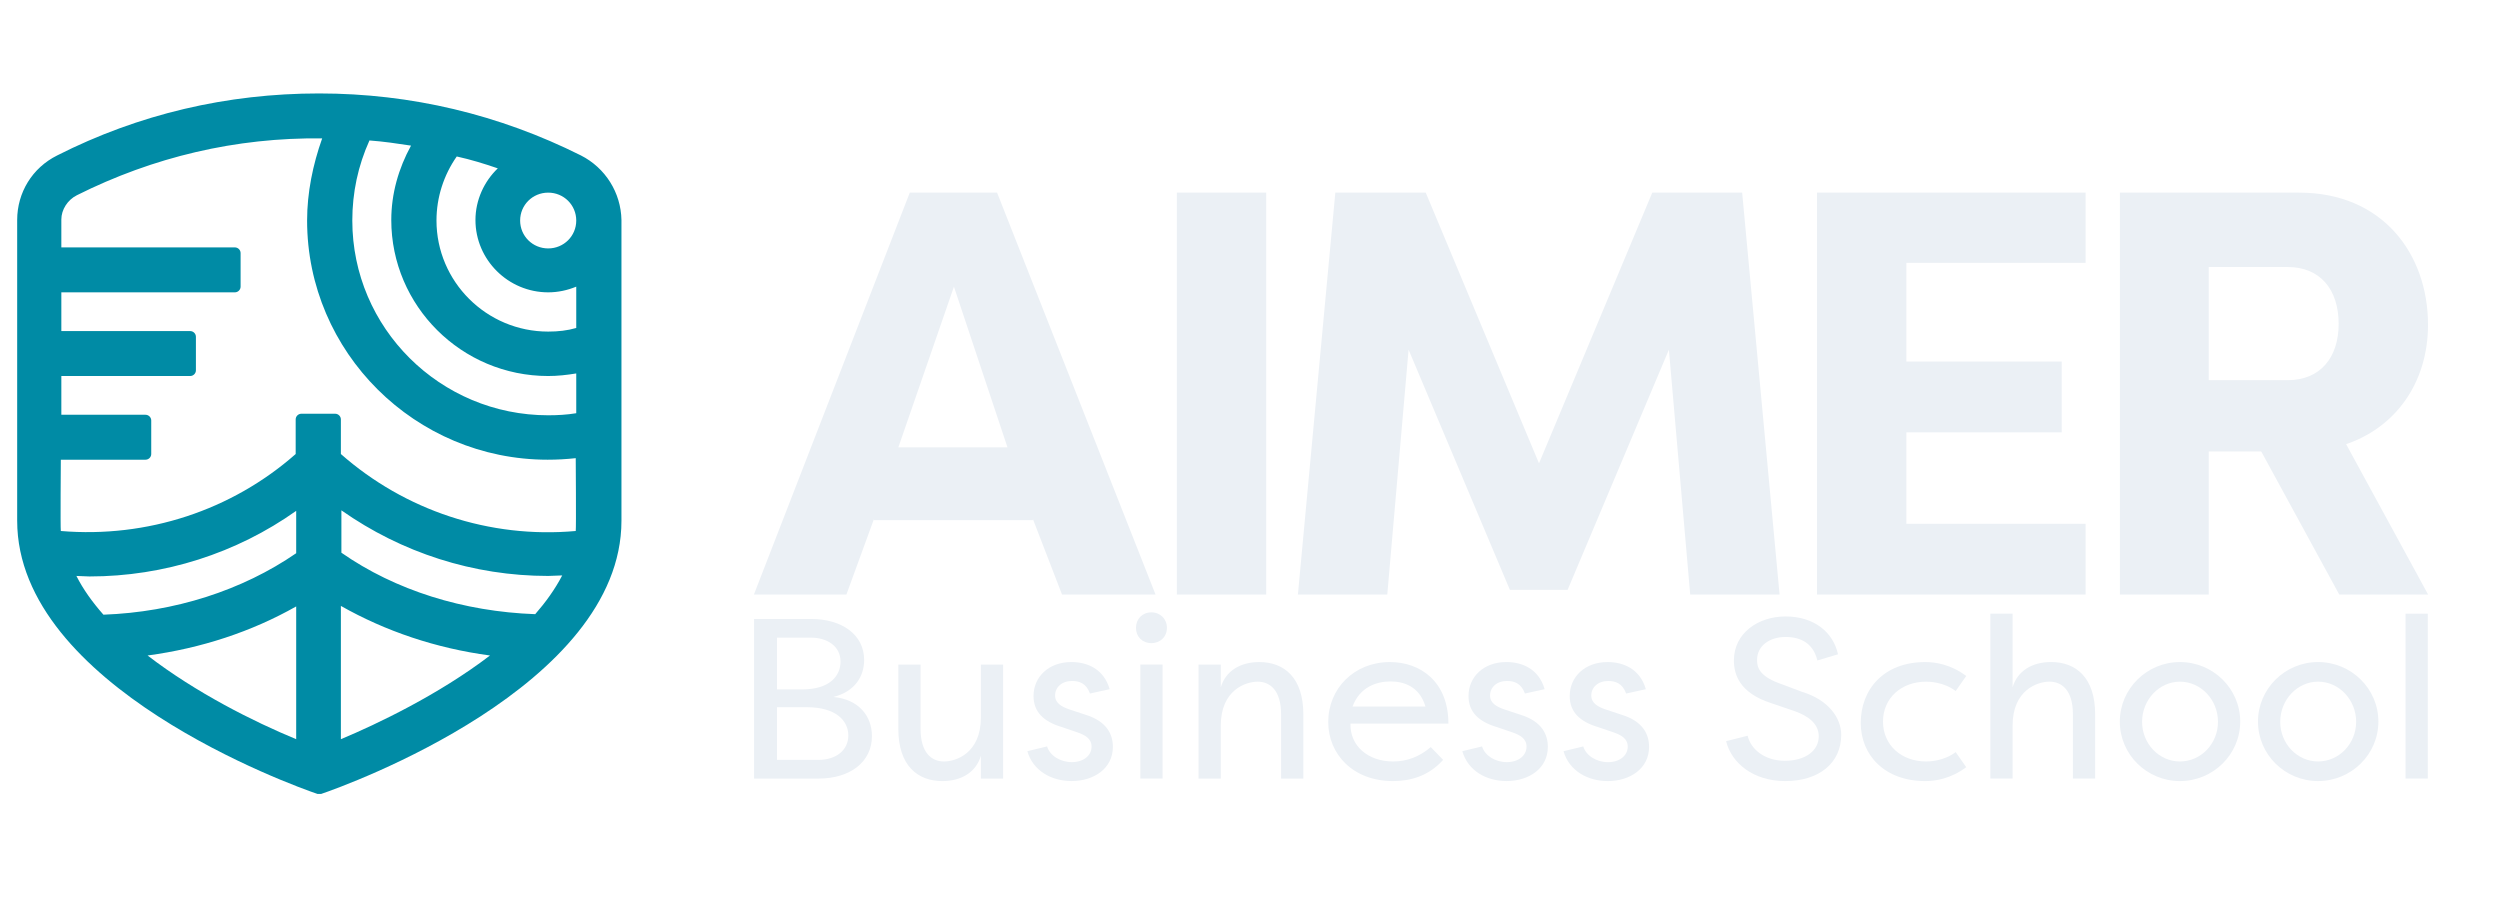
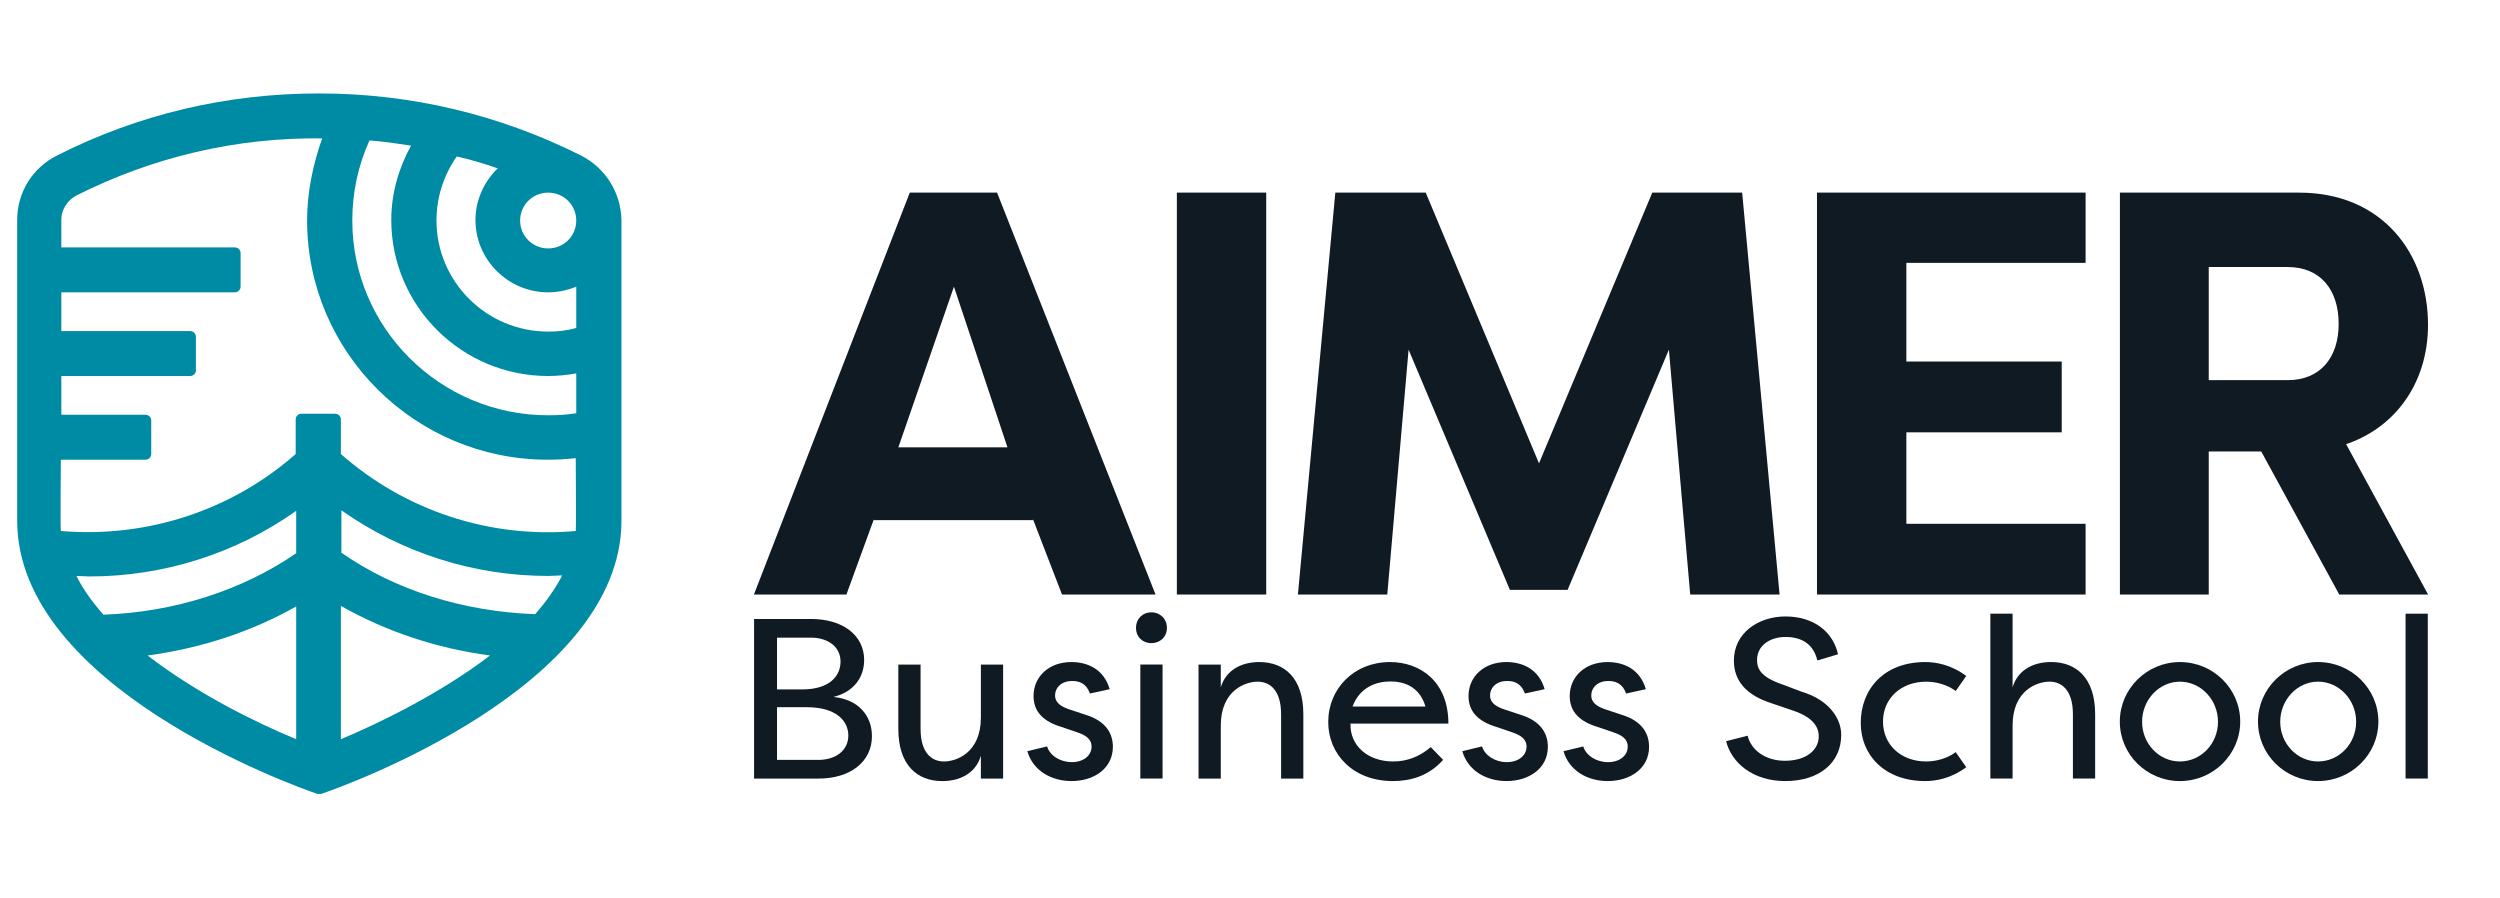
<svg xmlns="http://www.w3.org/2000/svg" width="170" height="61" viewBox="0 0 170 61" fill="none">
  <path d="M39.503 10.57C33.956 7.794 27.95 6.354 21.696 6.354C15.442 6.354 9.436 7.759 3.888 10.57C2.192 11.413 1.168 13.099 1.168 14.961V35.405C1.168 46.682 19.929 53.426 21.59 53.988H21.837C23.498 53.426 42.259 46.682 42.259 35.405V14.961C42.224 13.099 41.164 11.413 39.503 10.57ZM25.123 9.551C26.077 9.621 27.031 9.762 27.95 9.902C27.102 11.448 26.607 13.169 26.607 14.961C26.607 20.792 31.377 25.569 37.277 25.569C37.913 25.569 38.549 25.499 39.185 25.394V28.099C38.549 28.204 37.913 28.239 37.277 28.239C29.928 28.239 23.957 22.302 23.957 14.996C23.957 13.099 24.346 11.272 25.123 9.551ZM33.85 11.448C32.931 12.326 32.331 13.591 32.331 14.961C32.331 17.666 34.557 19.879 37.277 19.879C37.949 19.879 38.584 19.738 39.185 19.492V22.302C38.584 22.478 37.949 22.548 37.277 22.548C33.073 22.548 29.681 19.141 29.681 14.996C29.681 13.415 30.175 11.905 31.059 10.64C32.013 10.851 32.931 11.132 33.85 11.448ZM5.231 13.274C10.425 10.675 16.043 9.34 21.908 9.41C21.272 11.202 20.883 13.099 20.883 14.996C20.883 23.953 28.232 31.26 37.242 31.26C37.878 31.26 38.514 31.225 39.15 31.155C39.15 31.155 39.185 35.897 39.15 36.108C33.285 36.635 27.526 34.703 23.18 30.874V28.52C23.18 28.309 23.003 28.134 22.791 28.134H20.494C20.282 28.134 20.106 28.309 20.106 28.52V30.874C15.76 34.703 10.001 36.6 4.136 36.108C4.1 35.897 4.136 31.26 4.136 31.26H9.895C10.107 31.26 10.284 31.085 10.284 30.874V28.591C10.284 28.38 10.107 28.204 9.895 28.204H4.171V25.569H12.933C13.145 25.569 13.322 25.394 13.322 25.183V22.9C13.322 22.689 13.145 22.513 12.933 22.513H4.171V19.879H15.972C16.184 19.879 16.361 19.703 16.361 19.492V17.209C16.361 16.998 16.184 16.823 15.972 16.823H4.171V14.925C4.171 14.258 4.595 13.591 5.231 13.274ZM20.141 50.265C17.244 49.07 13.322 47.103 10.036 44.574C13.675 44.082 17.103 42.958 20.141 41.237V50.265ZM23.18 41.202C26.218 42.923 29.645 44.082 33.32 44.574C29.822 47.244 25.618 49.246 23.18 50.265V41.202ZM5.196 39.164C5.478 39.164 5.796 39.199 6.079 39.199C11.167 39.199 16.078 37.619 20.141 34.738V37.619C16.467 40.148 11.873 41.623 7.033 41.799C6.291 40.956 5.655 40.078 5.196 39.164ZM36.394 41.764C31.518 41.588 26.89 40.148 23.215 37.584V34.703C27.314 37.584 32.189 39.164 37.277 39.164C37.595 39.164 37.913 39.129 38.231 39.129C37.737 40.078 37.1 40.956 36.394 41.764ZM39.185 14.996C39.185 16.05 38.337 16.893 37.277 16.893C36.217 16.893 35.369 16.05 35.369 14.996C35.369 13.942 36.217 13.099 37.277 13.099C38.337 13.099 39.185 13.942 39.185 14.996Z" fill="#008BA5" />
-   <path d="M165.09 41.731V52.941H163.578V41.731H165.09Z" fill="#EBF0F5" />
-   <path d="M153.543 49.066C153.543 46.833 155.384 45.019 157.628 45.019C159.889 45.019 161.73 46.833 161.73 49.066C161.73 51.298 159.889 53.112 157.628 53.112C155.384 53.112 153.543 51.314 153.543 49.066ZM155.055 49.081C155.055 50.569 156.209 51.779 157.628 51.779C159.063 51.779 160.218 50.569 160.218 49.081C160.218 47.593 159.063 46.352 157.628 46.352C156.209 46.352 155.055 47.593 155.055 49.081Z" fill="#EBF0F5" />
-   <path d="M144.148 49.067C144.148 46.834 145.989 45.02 148.235 45.02C150.496 45.02 152.335 46.834 152.335 49.067C152.335 51.299 150.496 53.113 148.235 53.113C145.989 53.113 144.148 51.315 144.148 49.067ZM145.662 49.082C145.662 50.571 146.816 51.78 148.235 51.78C149.669 51.78 150.823 50.571 150.823 49.082C150.823 47.594 149.669 46.354 148.235 46.354C146.816 46.354 145.662 47.594 145.662 49.082Z" fill="#EBF0F5" />
-   <path d="M140.958 52.941V48.569C140.958 46.925 140.193 46.352 139.366 46.352C138.556 46.352 136.856 46.91 136.856 49.344V52.941H135.344V41.731H136.856V46.739C137.183 45.623 138.181 45.018 139.476 45.018C141.16 45.018 142.47 46.072 142.47 48.569V52.941H140.958Z" fill="#EBF0F5" />
-   <path d="M126.531 49.16C126.531 46.881 128.09 45.02 130.913 45.02C131.614 45.02 132.645 45.175 133.704 45.966L132.987 46.989C132.16 46.369 131.194 46.354 130.975 46.354C129.292 46.354 128.044 47.47 128.044 49.067C128.044 50.664 129.292 51.78 130.975 51.78C131.194 51.78 132.16 51.764 132.987 51.144L133.704 52.168C132.645 52.958 131.614 53.113 130.913 53.113C128.153 53.113 126.531 51.346 126.531 49.16Z" fill="#EBF0F5" />
-   <path d="M117.375 50.4L118.841 50.028C119.044 50.942 119.995 51.733 121.367 51.733C122.802 51.733 123.675 51.02 123.675 50.074C123.675 49.206 122.958 48.694 122.069 48.369L120.431 47.81C118.279 47.113 117.905 45.857 117.905 44.911C117.905 43.051 119.558 41.919 121.414 41.919C123.363 41.919 124.657 42.989 124.985 44.492L123.581 44.911C123.316 43.81 122.537 43.314 121.414 43.314C120.369 43.314 119.48 43.888 119.48 44.88C119.48 45.361 119.621 45.934 120.899 46.431L122.552 47.051C124.346 47.593 125.203 48.834 125.203 49.965C125.203 51.888 123.691 53.113 121.398 53.113C119.231 53.113 117.749 51.904 117.375 50.4Z" fill="#EBF0F5" />
-   <path d="M111.918 46.865L110.577 47.16C110.328 46.462 109.845 46.307 109.361 46.307C108.659 46.307 108.207 46.741 108.207 47.299C108.207 47.811 108.659 48.059 109.143 48.23L110.266 48.602C111.747 49.051 112.137 49.966 112.137 50.788C112.137 52.261 110.842 53.113 109.33 53.113C107.942 53.113 106.695 52.4 106.32 51.082L107.661 50.757C107.849 51.377 108.55 51.827 109.346 51.827C110.141 51.827 110.686 51.377 110.686 50.772C110.686 50.23 110.25 49.981 109.704 49.795L108.659 49.439C107.412 49.067 106.741 48.4 106.741 47.33C106.741 46.028 107.771 45.02 109.314 45.02C110.375 45.02 111.513 45.47 111.918 46.865Z" fill="#EBF0F5" />
-   <path d="M105.036 46.864L103.695 47.159C103.445 46.461 102.962 46.306 102.478 46.306C101.776 46.306 101.324 46.74 101.324 47.298C101.324 47.81 101.776 48.058 102.26 48.228L103.383 48.6C104.864 49.05 105.254 49.965 105.254 50.787C105.254 52.259 103.96 53.112 102.447 53.112C101.059 53.112 99.812 52.399 99.438 51.081L100.779 50.756C100.966 51.376 101.667 51.825 102.463 51.825C103.258 51.825 103.804 51.376 103.804 50.771C103.804 50.228 103.367 49.98 102.821 49.794L101.776 49.438C100.529 49.066 99.859 48.399 99.859 47.329C99.859 46.027 100.888 45.019 102.431 45.019C103.492 45.019 104.63 45.469 105.036 46.864Z" fill="#EBF0F5" />
-   <path d="M97.291 50.803L98.133 51.671C97.135 52.788 95.887 53.113 94.718 53.113C92.004 53.113 90.32 51.284 90.32 49.098C90.32 46.819 92.082 45.02 94.515 45.02C96.573 45.02 98.491 46.338 98.491 49.206H91.833C91.786 50.695 93.002 51.78 94.733 51.78C95.684 51.78 96.527 51.454 97.291 50.803ZM94.546 46.338C93.642 46.338 92.472 46.695 91.973 48.044H96.932C96.511 46.633 95.404 46.338 94.546 46.338Z" fill="#EBF0F5" />
-   <path d="M87.114 52.943V48.571C87.114 46.927 86.35 46.354 85.523 46.354C84.713 46.354 83.013 46.912 83.013 49.346V52.943H81.5V45.191H83.013V46.741C83.34 45.625 84.338 45.02 85.632 45.02C87.317 45.02 88.627 46.075 88.627 48.571V52.943H87.114Z" fill="#EBF0F5" />
-   <path d="M79.055 52.942H77.542V45.19H79.055V52.942ZM77.246 42.694C77.246 43.299 77.683 43.733 78.291 43.733C78.899 43.733 79.351 43.299 79.351 42.694C79.351 42.089 78.899 41.64 78.291 41.64C77.683 41.64 77.246 42.089 77.246 42.694Z" fill="#EBF0F5" />
-   <path d="M75.458 46.864L74.117 47.159C73.867 46.461 73.384 46.306 72.9 46.306C72.198 46.306 71.746 46.74 71.746 47.298C71.746 47.81 72.198 48.058 72.682 48.228L73.805 48.6C75.286 49.05 75.676 49.965 75.676 50.786C75.676 52.259 74.382 53.112 72.869 53.112C71.481 53.112 70.234 52.399 69.859 51.081L71.201 50.755C71.388 51.376 72.089 51.825 72.885 51.825C73.68 51.825 74.226 51.376 74.226 50.771C74.226 50.228 73.789 49.98 73.243 49.794L72.198 49.438C70.951 49.066 70.28 48.399 70.28 47.329C70.28 46.027 71.31 45.019 72.853 45.019C73.914 45.019 75.052 45.469 75.458 46.864Z" fill="#EBF0F5" />
-   <path d="M62.599 45.191V49.564C62.599 51.207 63.362 51.781 64.189 51.781C65 51.781 66.7 51.223 66.7 48.788V45.191H68.212V52.944H66.7V51.393C66.372 52.509 65.374 53.114 64.08 53.114C62.396 53.114 61.086 52.06 61.086 49.564V45.191H62.599Z" fill="#EBF0F5" />
-   <path d="M58.762 44.881C58.762 46.013 58.107 47.036 56.673 47.393C58.419 47.563 59.292 48.71 59.292 50.059C59.292 51.796 57.827 52.943 55.659 52.943H51.277V42.09H55.16C57.234 42.09 58.762 43.144 58.762 44.881ZM54.864 48.09H52.837V51.672H55.659C56.844 51.672 57.686 51.02 57.686 50.013C57.686 49.02 56.86 48.09 54.864 48.09ZM52.837 46.881H54.536C56.454 46.881 57.156 45.935 57.156 44.989C57.156 43.92 56.221 43.361 55.16 43.361H52.837V46.881Z" fill="#EBF0F5" />
-   <path d="M165.105 22.092C165.105 17.244 161.996 13.099 156.343 13.099H144.154V40.429H150.195V30.699H153.834C156.449 30.593 156.802 30.593 159.311 30.277C162.915 29.153 165.105 25.991 165.105 22.092ZM150.195 25.851V18.158H155.566C157.757 18.158 159.028 19.668 159.028 22.022C159.028 24.34 157.757 25.851 155.566 25.851H150.195ZM141.821 40.429V35.617H129.633V29.399H140.197V24.586H129.633V17.877H141.821V13.099H123.555V40.429H141.821ZM106.596 40.113L113.485 23.778L114.934 40.429H121.011L118.467 13.099H112.355L104.652 31.507L96.95 13.099H90.802L88.258 40.429H94.335L95.784 23.778L102.674 40.113H106.596ZM86.103 13.099H80.026V40.429H86.103V13.099ZM64.868 19.493L68.508 30.418H61.088L64.868 19.493ZM57.555 40.429L59.427 35.3V35.371H70.239V35.3L72.218 40.429H78.577L67.801 13.099H61.865L51.266 40.429H57.555Z" fill="#EBF0F5" />
-   <path fill-rule="evenodd" clip-rule="evenodd" d="M152.25 27.922H158.292L165.111 40.428H159.069L152.25 27.922Z" fill="#EBF0F5" />
+   <path d="M165.09 41.731V52.941H163.578V41.731H165.09Z" fill="#101A23" />
+   <path d="M153.543 49.066C153.543 46.833 155.384 45.019 157.628 45.019C159.889 45.019 161.73 46.833 161.73 49.066C161.73 51.298 159.889 53.112 157.628 53.112C155.384 53.112 153.543 51.314 153.543 49.066ZM155.055 49.081C155.055 50.569 156.209 51.779 157.628 51.779C159.063 51.779 160.218 50.569 160.218 49.081C160.218 47.593 159.063 46.352 157.628 46.352C156.209 46.352 155.055 47.593 155.055 49.081Z" fill="#101A23" />
+   <path d="M144.148 49.067C144.148 46.834 145.989 45.02 148.235 45.02C150.496 45.02 152.335 46.834 152.335 49.067C152.335 51.299 150.496 53.113 148.235 53.113C145.989 53.113 144.148 51.315 144.148 49.067ZM145.662 49.082C145.662 50.571 146.816 51.78 148.235 51.78C149.669 51.78 150.823 50.571 150.823 49.082C150.823 47.594 149.669 46.354 148.235 46.354C146.816 46.354 145.662 47.594 145.662 49.082Z" fill="#101A23" />
+   <path d="M140.958 52.941V48.569C140.958 46.925 140.193 46.352 139.366 46.352C138.556 46.352 136.856 46.91 136.856 49.344V52.941H135.344V41.731H136.856V46.739C137.183 45.623 138.181 45.018 139.476 45.018C141.16 45.018 142.47 46.072 142.47 48.569V52.941H140.958Z" fill="#101A23" />
+   <path d="M126.531 49.16C126.531 46.881 128.09 45.02 130.913 45.02C131.614 45.02 132.645 45.175 133.704 45.966L132.987 46.989C132.16 46.369 131.194 46.354 130.975 46.354C129.292 46.354 128.044 47.47 128.044 49.067C128.044 50.664 129.292 51.78 130.975 51.78C131.194 51.78 132.16 51.764 132.987 51.144L133.704 52.168C132.645 52.958 131.614 53.113 130.913 53.113C128.153 53.113 126.531 51.346 126.531 49.16Z" fill="#101A23" />
+   <path d="M117.375 50.4L118.841 50.028C119.044 50.942 119.995 51.733 121.367 51.733C122.802 51.733 123.675 51.02 123.675 50.074C123.675 49.206 122.958 48.694 122.069 48.369L120.431 47.81C118.279 47.113 117.905 45.857 117.905 44.911C117.905 43.051 119.558 41.919 121.414 41.919C123.363 41.919 124.657 42.989 124.985 44.492L123.581 44.911C123.316 43.81 122.537 43.314 121.414 43.314C120.369 43.314 119.48 43.888 119.48 44.88C119.48 45.361 119.621 45.934 120.899 46.431L122.552 47.051C124.346 47.593 125.203 48.834 125.203 49.965C125.203 51.888 123.691 53.113 121.398 53.113C119.231 53.113 117.749 51.904 117.375 50.4Z" fill="#101A23" />
+   <path d="M111.918 46.865L110.577 47.16C110.328 46.462 109.845 46.307 109.361 46.307C108.659 46.307 108.207 46.741 108.207 47.299C108.207 47.811 108.659 48.059 109.143 48.23L110.266 48.602C111.747 49.051 112.137 49.966 112.137 50.788C112.137 52.261 110.842 53.113 109.33 53.113C107.942 53.113 106.695 52.4 106.32 51.082L107.661 50.757C107.849 51.377 108.55 51.827 109.346 51.827C110.141 51.827 110.686 51.377 110.686 50.772C110.686 50.23 110.25 49.981 109.704 49.795L108.659 49.439C107.412 49.067 106.741 48.4 106.741 47.33C106.741 46.028 107.771 45.02 109.314 45.02C110.375 45.02 111.513 45.47 111.918 46.865Z" fill="#101A23" />
+   <path d="M105.036 46.864L103.695 47.159C103.445 46.461 102.962 46.306 102.478 46.306C101.776 46.306 101.324 46.74 101.324 47.298C101.324 47.81 101.776 48.058 102.26 48.228L103.383 48.6C104.864 49.05 105.254 49.965 105.254 50.787C105.254 52.259 103.96 53.112 102.447 53.112C101.059 53.112 99.812 52.399 99.438 51.081L100.779 50.756C100.966 51.376 101.667 51.825 102.463 51.825C103.258 51.825 103.804 51.376 103.804 50.771C103.804 50.228 103.367 49.98 102.821 49.794L101.776 49.438C100.529 49.066 99.859 48.399 99.859 47.329C99.859 46.027 100.888 45.019 102.431 45.019C103.492 45.019 104.63 45.469 105.036 46.864Z" fill="#101A23" />
+   <path d="M97.291 50.803L98.133 51.671C97.135 52.788 95.887 53.113 94.718 53.113C92.004 53.113 90.32 51.284 90.32 49.098C90.32 46.819 92.082 45.02 94.515 45.02C96.573 45.02 98.491 46.338 98.491 49.206H91.833C91.786 50.695 93.002 51.78 94.733 51.78C95.684 51.78 96.527 51.454 97.291 50.803ZM94.546 46.338C93.642 46.338 92.472 46.695 91.973 48.044H96.932C96.511 46.633 95.404 46.338 94.546 46.338Z" fill="#101A23" />
+   <path d="M87.114 52.943V48.571C87.114 46.927 86.35 46.354 85.523 46.354C84.713 46.354 83.013 46.912 83.013 49.346V52.943H81.5V45.191H83.013V46.741C83.34 45.625 84.338 45.02 85.632 45.02C87.317 45.02 88.627 46.075 88.627 48.571V52.943H87.114Z" fill="#101A23" />
+   <path d="M79.055 52.942H77.542V45.19H79.055V52.942ZM77.246 42.694C77.246 43.299 77.683 43.733 78.291 43.733C78.899 43.733 79.351 43.299 79.351 42.694C79.351 42.089 78.899 41.64 78.291 41.64C77.683 41.64 77.246 42.089 77.246 42.694Z" fill="#101A23" />
+   <path d="M75.458 46.864L74.117 47.159C73.867 46.461 73.384 46.306 72.9 46.306C72.198 46.306 71.746 46.74 71.746 47.298C71.746 47.81 72.198 48.058 72.682 48.228L73.805 48.6C75.286 49.05 75.676 49.965 75.676 50.786C75.676 52.259 74.382 53.112 72.869 53.112C71.481 53.112 70.234 52.399 69.859 51.081L71.201 50.755C71.388 51.376 72.089 51.825 72.885 51.825C73.68 51.825 74.226 51.376 74.226 50.771C74.226 50.228 73.789 49.98 73.243 49.794L72.198 49.438C70.951 49.066 70.28 48.399 70.28 47.329C70.28 46.027 71.31 45.019 72.853 45.019C73.914 45.019 75.052 45.469 75.458 46.864Z" fill="#101A23" />
+   <path d="M62.599 45.191V49.564C62.599 51.207 63.362 51.781 64.189 51.781C65 51.781 66.7 51.223 66.7 48.788V45.191H68.212V52.944H66.7V51.393C66.372 52.509 65.374 53.114 64.08 53.114C62.396 53.114 61.086 52.06 61.086 49.564V45.191H62.599Z" fill="#101A23" />
+   <path d="M58.762 44.881C58.762 46.013 58.107 47.036 56.673 47.393C58.419 47.563 59.292 48.71 59.292 50.059C59.292 51.796 57.827 52.943 55.659 52.943H51.277V42.09H55.16C57.234 42.09 58.762 43.144 58.762 44.881ZM54.864 48.09H52.837V51.672H55.659C56.844 51.672 57.686 51.02 57.686 50.013C57.686 49.02 56.86 48.09 54.864 48.09ZM52.837 46.881H54.536C56.454 46.881 57.156 45.935 57.156 44.989C57.156 43.92 56.221 43.361 55.16 43.361H52.837V46.881Z" fill="#101A23" />
+   <path d="M165.105 22.092C165.105 17.244 161.996 13.099 156.343 13.099H144.154V40.429H150.195V30.699H153.834C156.449 30.593 156.802 30.593 159.311 30.277C162.915 29.153 165.105 25.991 165.105 22.092ZM150.195 25.851V18.158H155.566C157.757 18.158 159.028 19.668 159.028 22.022C159.028 24.34 157.757 25.851 155.566 25.851H150.195ZM141.821 40.429V35.617H129.633V29.399H140.197V24.586H129.633V17.877H141.821V13.099H123.555V40.429H141.821ZM106.596 40.113L113.485 23.778L114.934 40.429H121.011L118.467 13.099H112.355L104.652 31.507L96.95 13.099H90.802L88.258 40.429H94.335L95.784 23.778L102.674 40.113H106.596ZM86.103 13.099H80.026V40.429H86.103V13.099ZM64.868 19.493L68.508 30.418H61.088L64.868 19.493ZM57.555 40.429L59.427 35.3V35.371H70.239V35.3L72.218 40.429H78.577L67.801 13.099H61.865L51.266 40.429H57.555Z" fill="#101A23" />
+   <path fill-rule="evenodd" clip-rule="evenodd" d="M152.25 27.922H158.292L165.111 40.428H159.069L152.25 27.922Z" fill="#101A23" />
</svg>
